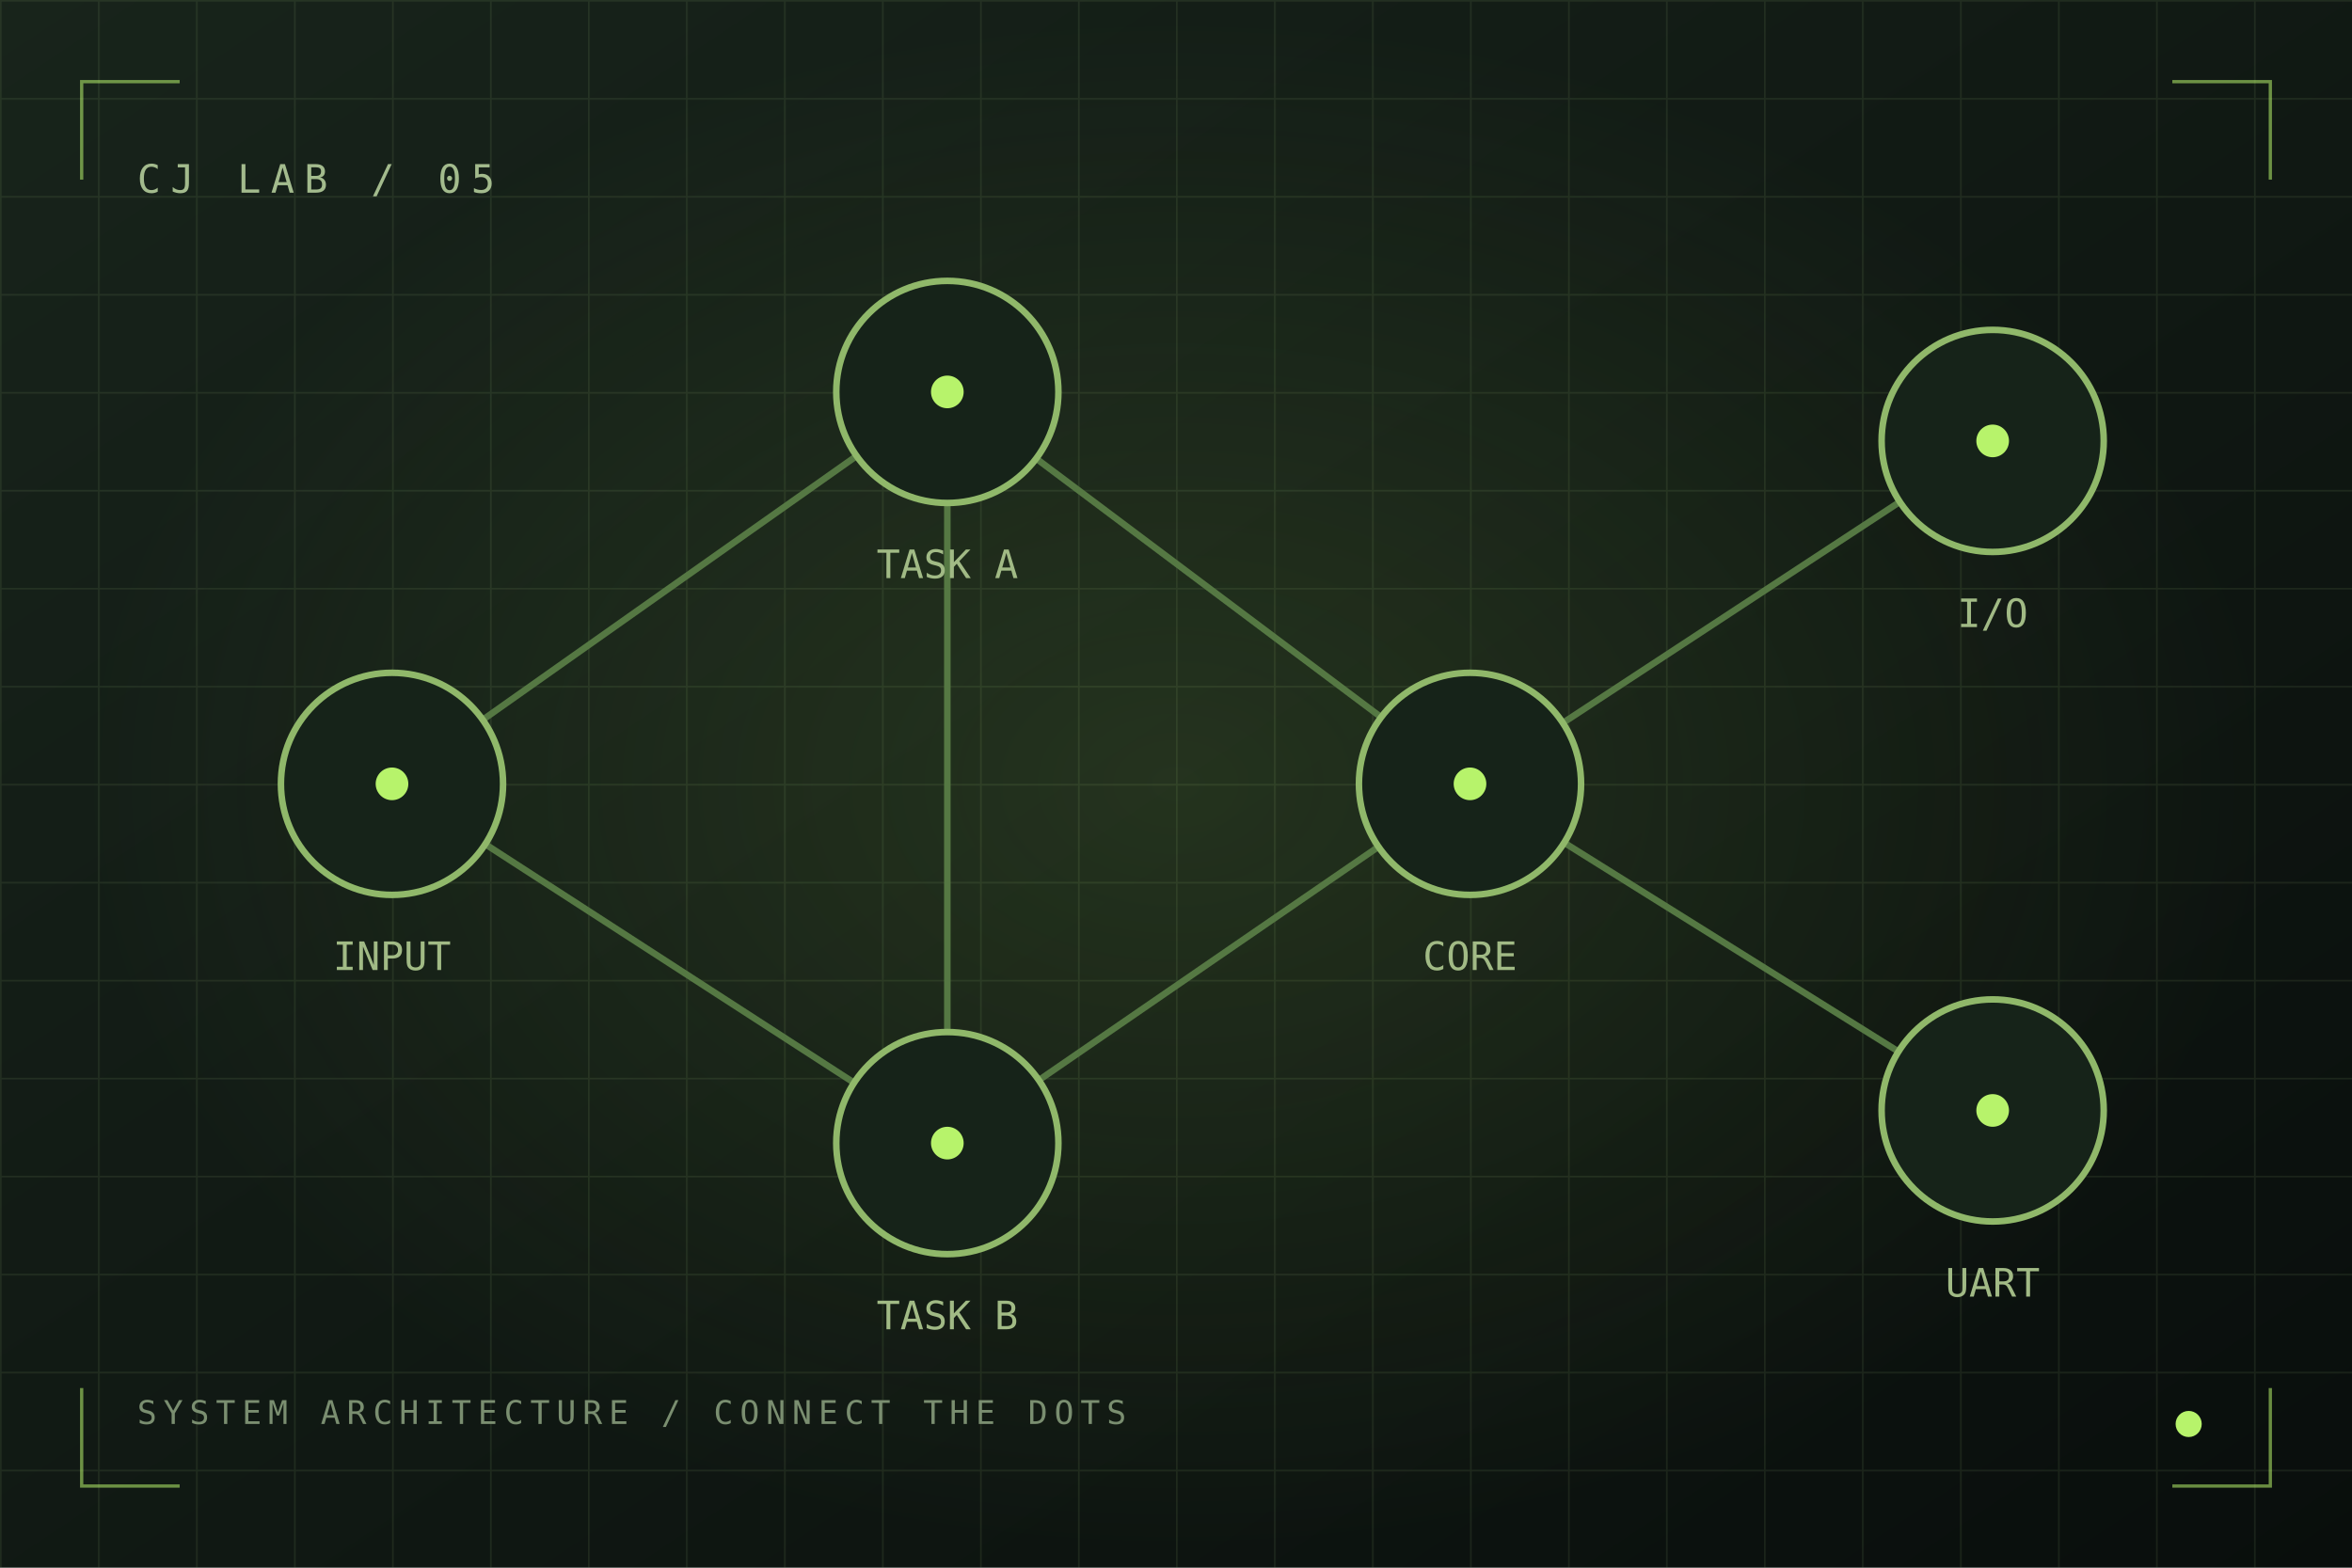
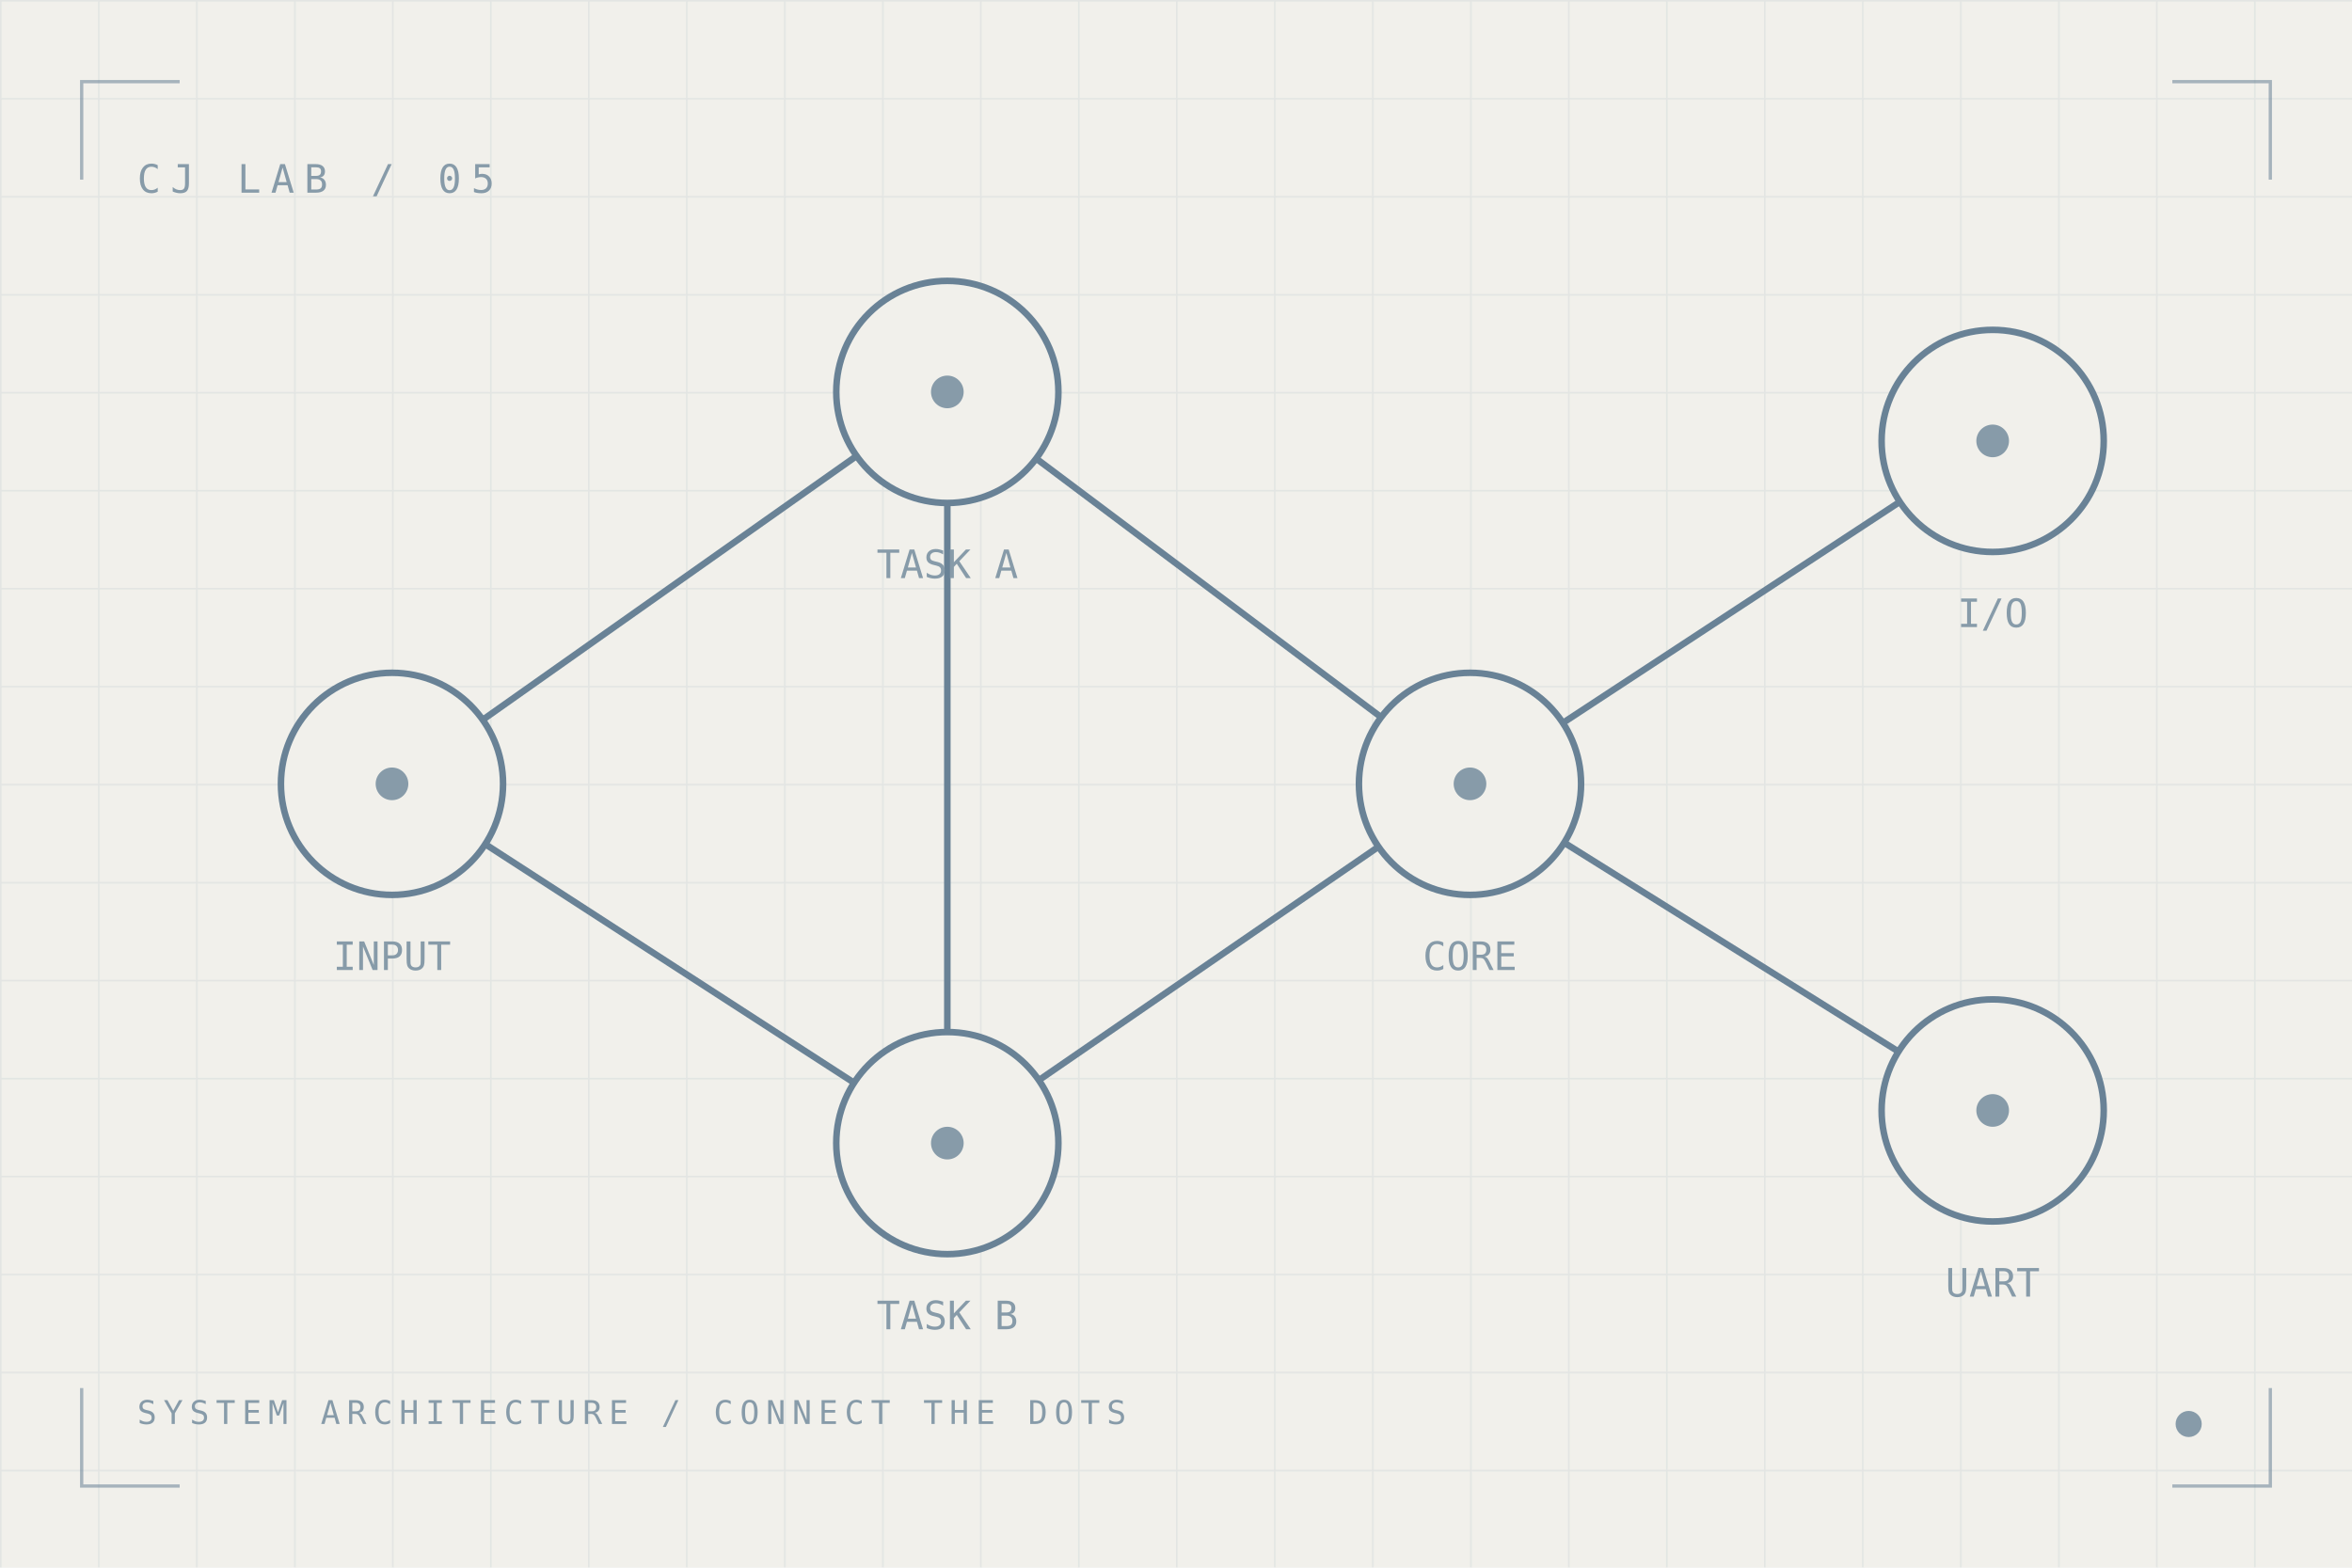
<svg xmlns="http://www.w3.org/2000/svg" viewBox="0 0 720 480">
  <defs>
    <pattern id="grid" width="30" height="30" patternUnits="userSpaceOnUse">
-       <path d="M30 0H0V30" fill="none" stroke="#b2d28a" stroke-opacity=".10" />
+       <path d="M30 0H0V30" fill="none" stroke="#698296" stroke-opacity=".10" />
    </pattern>
    <linearGradient id="bg" x2="1" y2="1">
-       <stop stop-color="#18241b" />
-       <stop offset="1" stop-color="#090e0c" />
+       <stop stop-color="#f1f0eb" />
+       <stop offset="1" stop-color="#f1f0eb" />
    </linearGradient>
    <radialGradient id="halo">
-       <stop stop-color="#b7f36b" stop-opacity=".12" />
-       <stop offset="1" stop-color="#b7f36b" stop-opacity="0" />
+       <stop stop-color="#879ba9" stop-opacity="0" />
+       <stop offset="1" stop-color="#879ba9" stop-opacity="0" />
    </radialGradient>
  </defs>
  <rect width="720" height="480" fill="url(#bg)" />
  <rect width="720" height="480" fill="url(#grid)" />
  <ellipse cx="360" cy="240" rx="340" ry="235" fill="url(#halo)" />
-   <g fill="none" stroke="#557843" stroke-width="2">
+   <g fill="none" stroke="#698296" stroke-width="2">
    <path d="M120 240L290 120" />
    <path d="M120 240L290 350" />
    <path d="M290 120L450 240" />
    <path d="M290 350L450 240" />
    <path d="M450 240L610 135" />
    <path d="M450 240L610 340" />
    <path d="M290 120L290 350" />
  </g>
-   <circle cx="120" cy="240" r="34" fill="#162319" stroke="#90b86a" stroke-width="2" />
-   <circle cx="120" cy="240" r="5" fill="#b7f36b" />
-   <text x="120" y="297" text-anchor="middle" font-family="monospace" font-size="12" fill="#a1ba85">INPUT</text>
-   <circle cx="290" cy="120" r="34" fill="#162319" stroke="#90b86a" stroke-width="2" />
-   <circle cx="290" cy="120" r="5" fill="#b7f36b" />
-   <text x="290" y="177" text-anchor="middle" font-family="monospace" font-size="12" fill="#a1ba85">TASK A</text>
-   <circle cx="290" cy="350" r="34" fill="#162319" stroke="#90b86a" stroke-width="2" />
-   <circle cx="290" cy="350" r="5" fill="#b7f36b" />
-   <text x="290" y="407" text-anchor="middle" font-family="monospace" font-size="12" fill="#a1ba85">TASK B</text>
-   <circle cx="450" cy="240" r="34" fill="#162319" stroke="#90b86a" stroke-width="2" />
-   <circle cx="450" cy="240" r="5" fill="#b7f36b" />
-   <text x="450" y="297" text-anchor="middle" font-family="monospace" font-size="12" fill="#a1ba85">CORE</text>
-   <circle cx="610" cy="135" r="34" fill="#162319" stroke="#90b86a" stroke-width="2" />
-   <circle cx="610" cy="135" r="5" fill="#b7f36b" />
-   <text x="610" y="192" text-anchor="middle" font-family="monospace" font-size="12" fill="#a1ba85">I/O</text>
-   <circle cx="610" cy="340" r="34" fill="#162319" stroke="#90b86a" stroke-width="2" />
-   <circle cx="610" cy="340" r="5" fill="#b7f36b" />
-   <text x="610" y="397" text-anchor="middle" font-family="monospace" font-size="12" fill="#a1ba85">UART</text>
-   <path d="M25 55V25H55M665 25H695V55M25 425V455H55M665 455H695V425" stroke="#b7f36b" stroke-opacity=".55" fill="none" />
-   <text x="42" y="59" font-family="monospace" font-size="12" fill="#a3bb8d" letter-spacing="3">CJ LAB / 05</text>
-   <text x="42" y="436" font-family="monospace" font-size="10" fill="#7a8e70" letter-spacing="2">SYSTEM ARCHITECTURE / CONNECT THE DOTS</text>
-   <circle cx="670" cy="436" r="4" fill="#b7f36b" />
+   <circle cx="120" cy="240" r="34" fill="#f1f0eb" stroke="#698296" stroke-width="2" />
+   <circle cx="120" cy="240" r="5" fill="#879ba9" />
+   <text x="120" y="297" text-anchor="middle" font-family="monospace" font-size="12" fill="#879ba9">INPUT</text>
+   <circle cx="290" cy="120" r="34" fill="#f1f0eb" stroke="#698296" stroke-width="2" />
+   <circle cx="290" cy="120" r="5" fill="#879ba9" />
+   <text x="290" y="177" text-anchor="middle" font-family="monospace" font-size="12" fill="#879ba9">TASK A</text>
+   <circle cx="290" cy="350" r="34" fill="#f1f0eb" stroke="#698296" stroke-width="2" />
+   <circle cx="290" cy="350" r="5" fill="#879ba9" />
+   <text x="290" y="407" text-anchor="middle" font-family="monospace" font-size="12" fill="#879ba9">TASK B</text>
+   <circle cx="450" cy="240" r="34" fill="#f1f0eb" stroke="#698296" stroke-width="2" />
+   <circle cx="450" cy="240" r="5" fill="#879ba9" />
+   <text x="450" y="297" text-anchor="middle" font-family="monospace" font-size="12" fill="#879ba9">CORE</text>
+   <circle cx="610" cy="135" r="34" fill="#f1f0eb" stroke="#698296" stroke-width="2" />
+   <circle cx="610" cy="135" r="5" fill="#879ba9" />
+   <text x="610" y="192" text-anchor="middle" font-family="monospace" font-size="12" fill="#879ba9">I/O</text>
+   <circle cx="610" cy="340" r="34" fill="#f1f0eb" stroke="#698296" stroke-width="2" />
+   <circle cx="610" cy="340" r="5" fill="#879ba9" />
+   <text x="610" y="397" text-anchor="middle" font-family="monospace" font-size="12" fill="#879ba9">UART</text>
+   <path d="M25 55V25H55M665 25H695V55M25 425V455H55M665 455H695V425" stroke="#698296" stroke-opacity=".55" fill="none" />
+   <text x="42" y="59" font-family="monospace" font-size="12" fill="#879ba9" letter-spacing="3">CJ LAB / 05</text>
+   <text x="42" y="436" font-family="monospace" font-size="10" fill="#879ba9" letter-spacing="2">SYSTEM ARCHITECTURE / CONNECT THE DOTS</text>
+   <circle cx="670" cy="436" r="4" fill="#879ba9" />
</svg>
